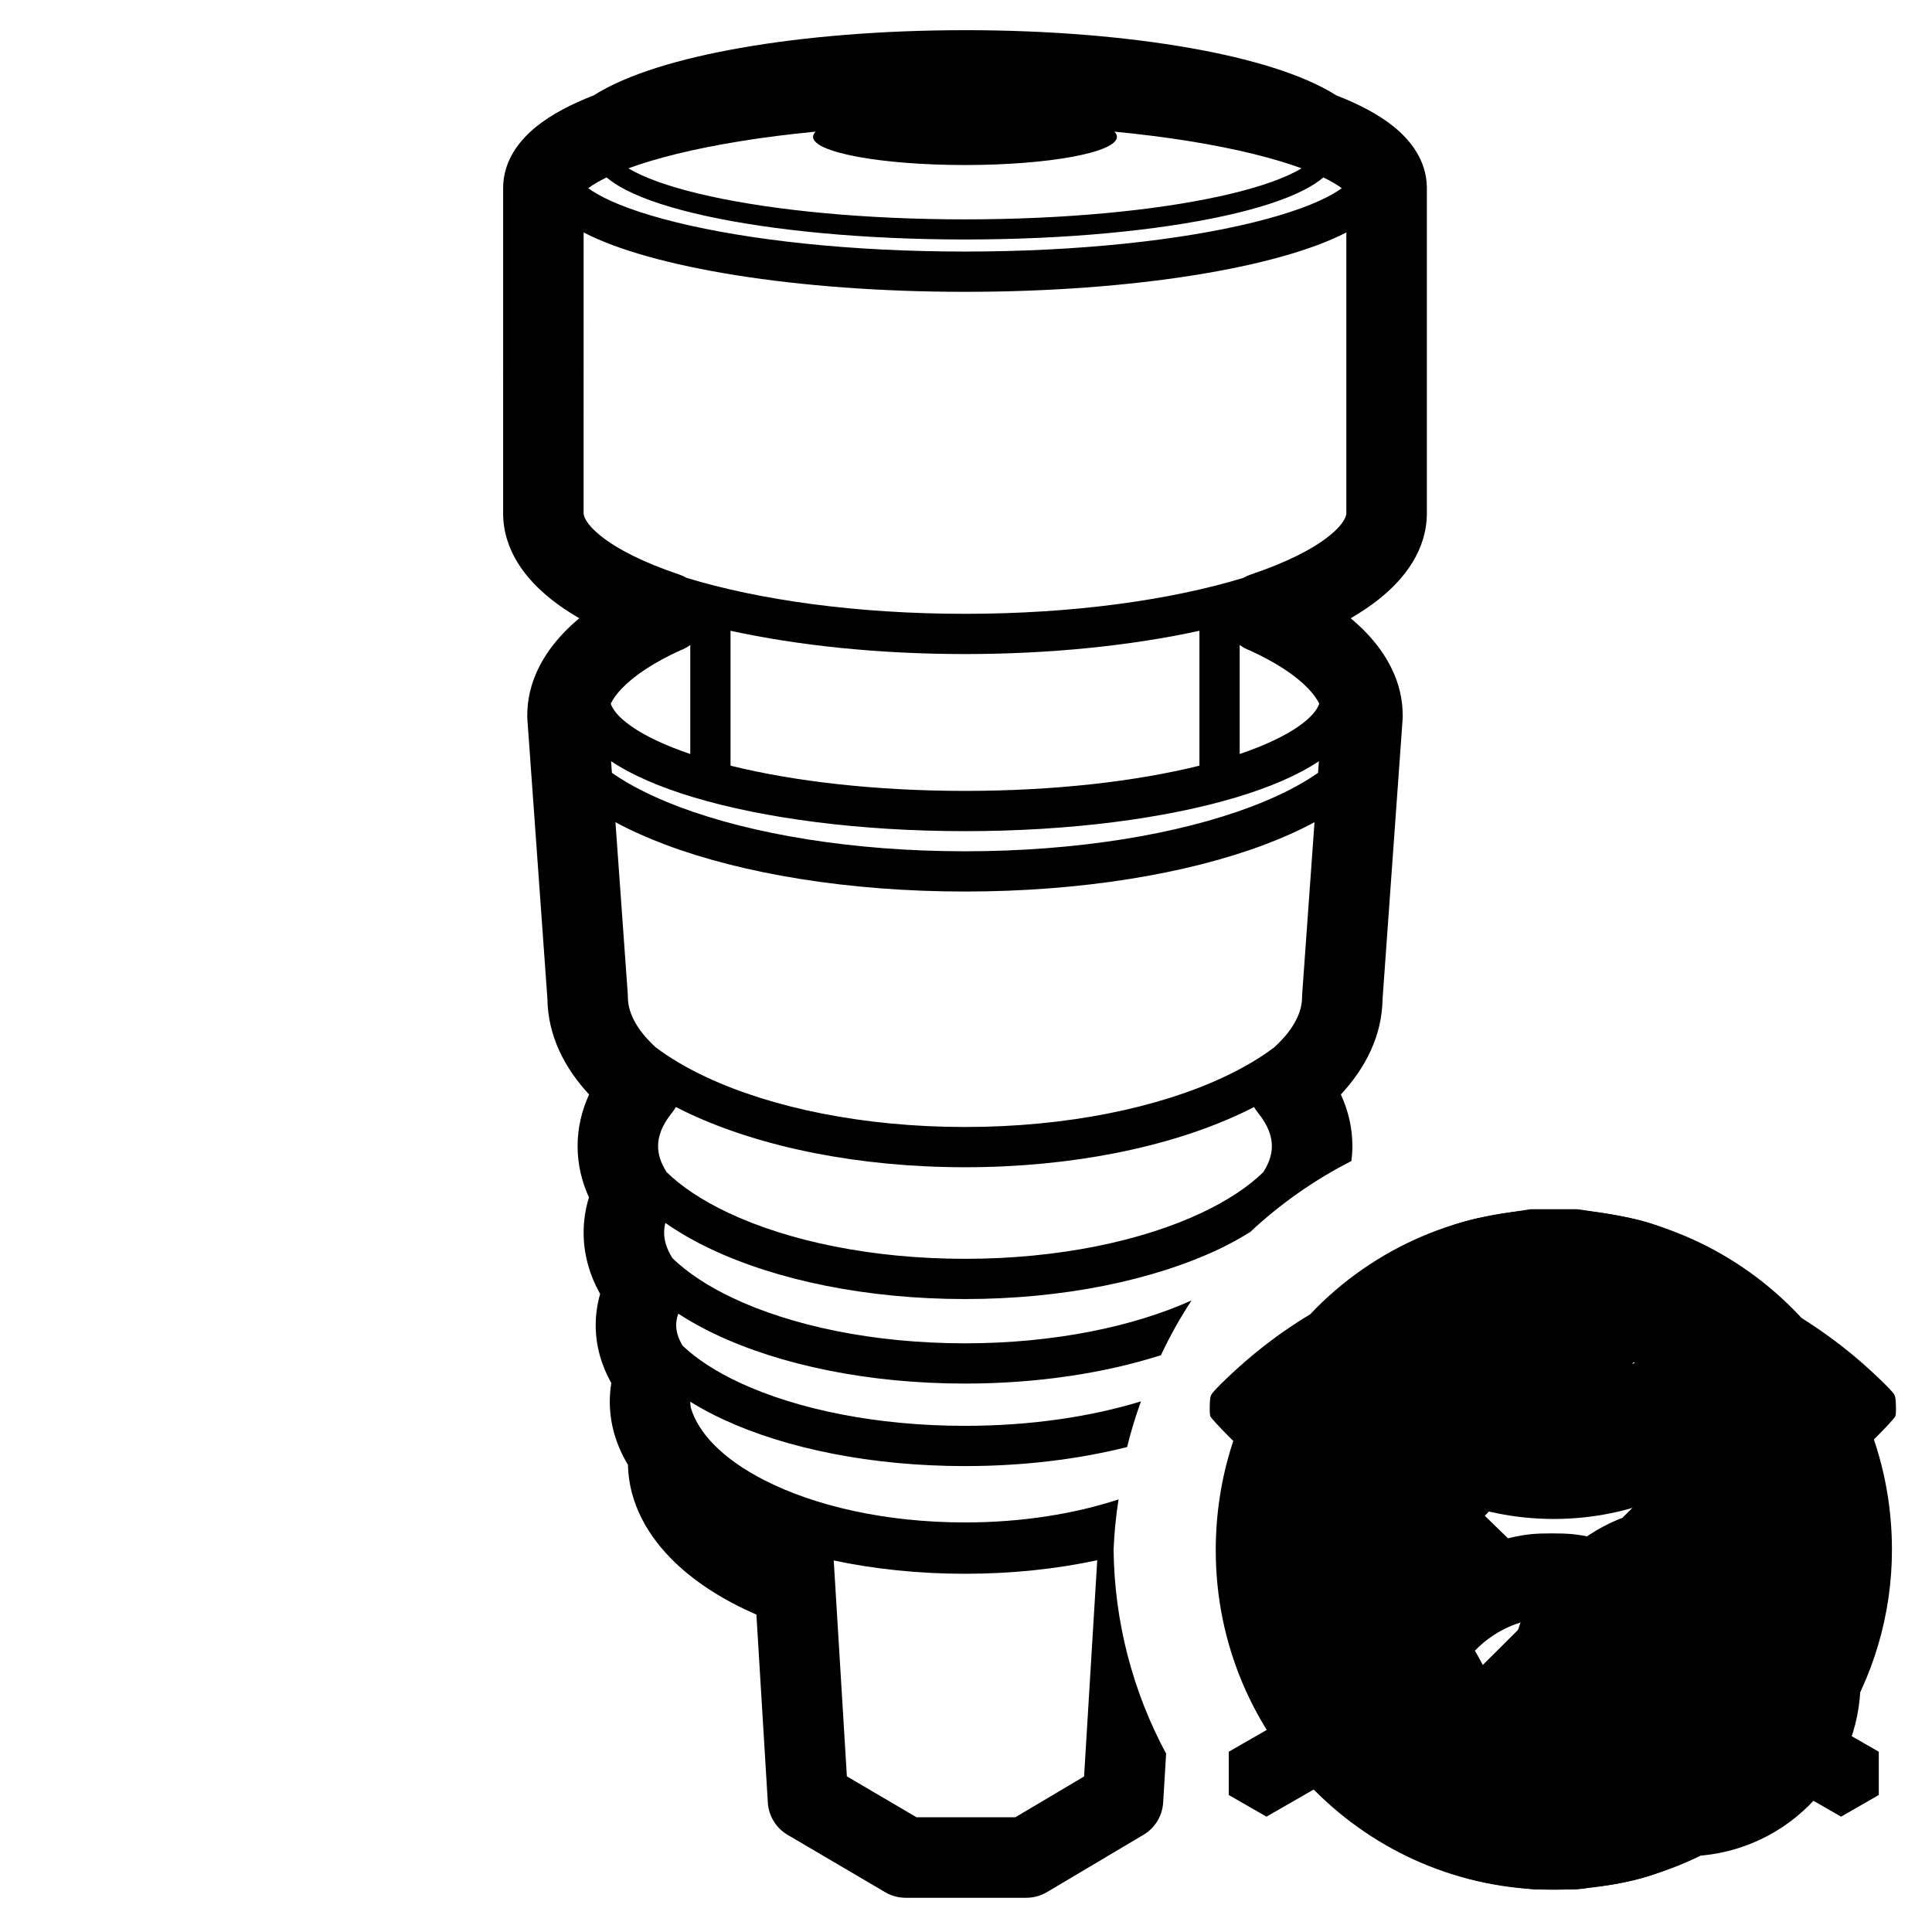
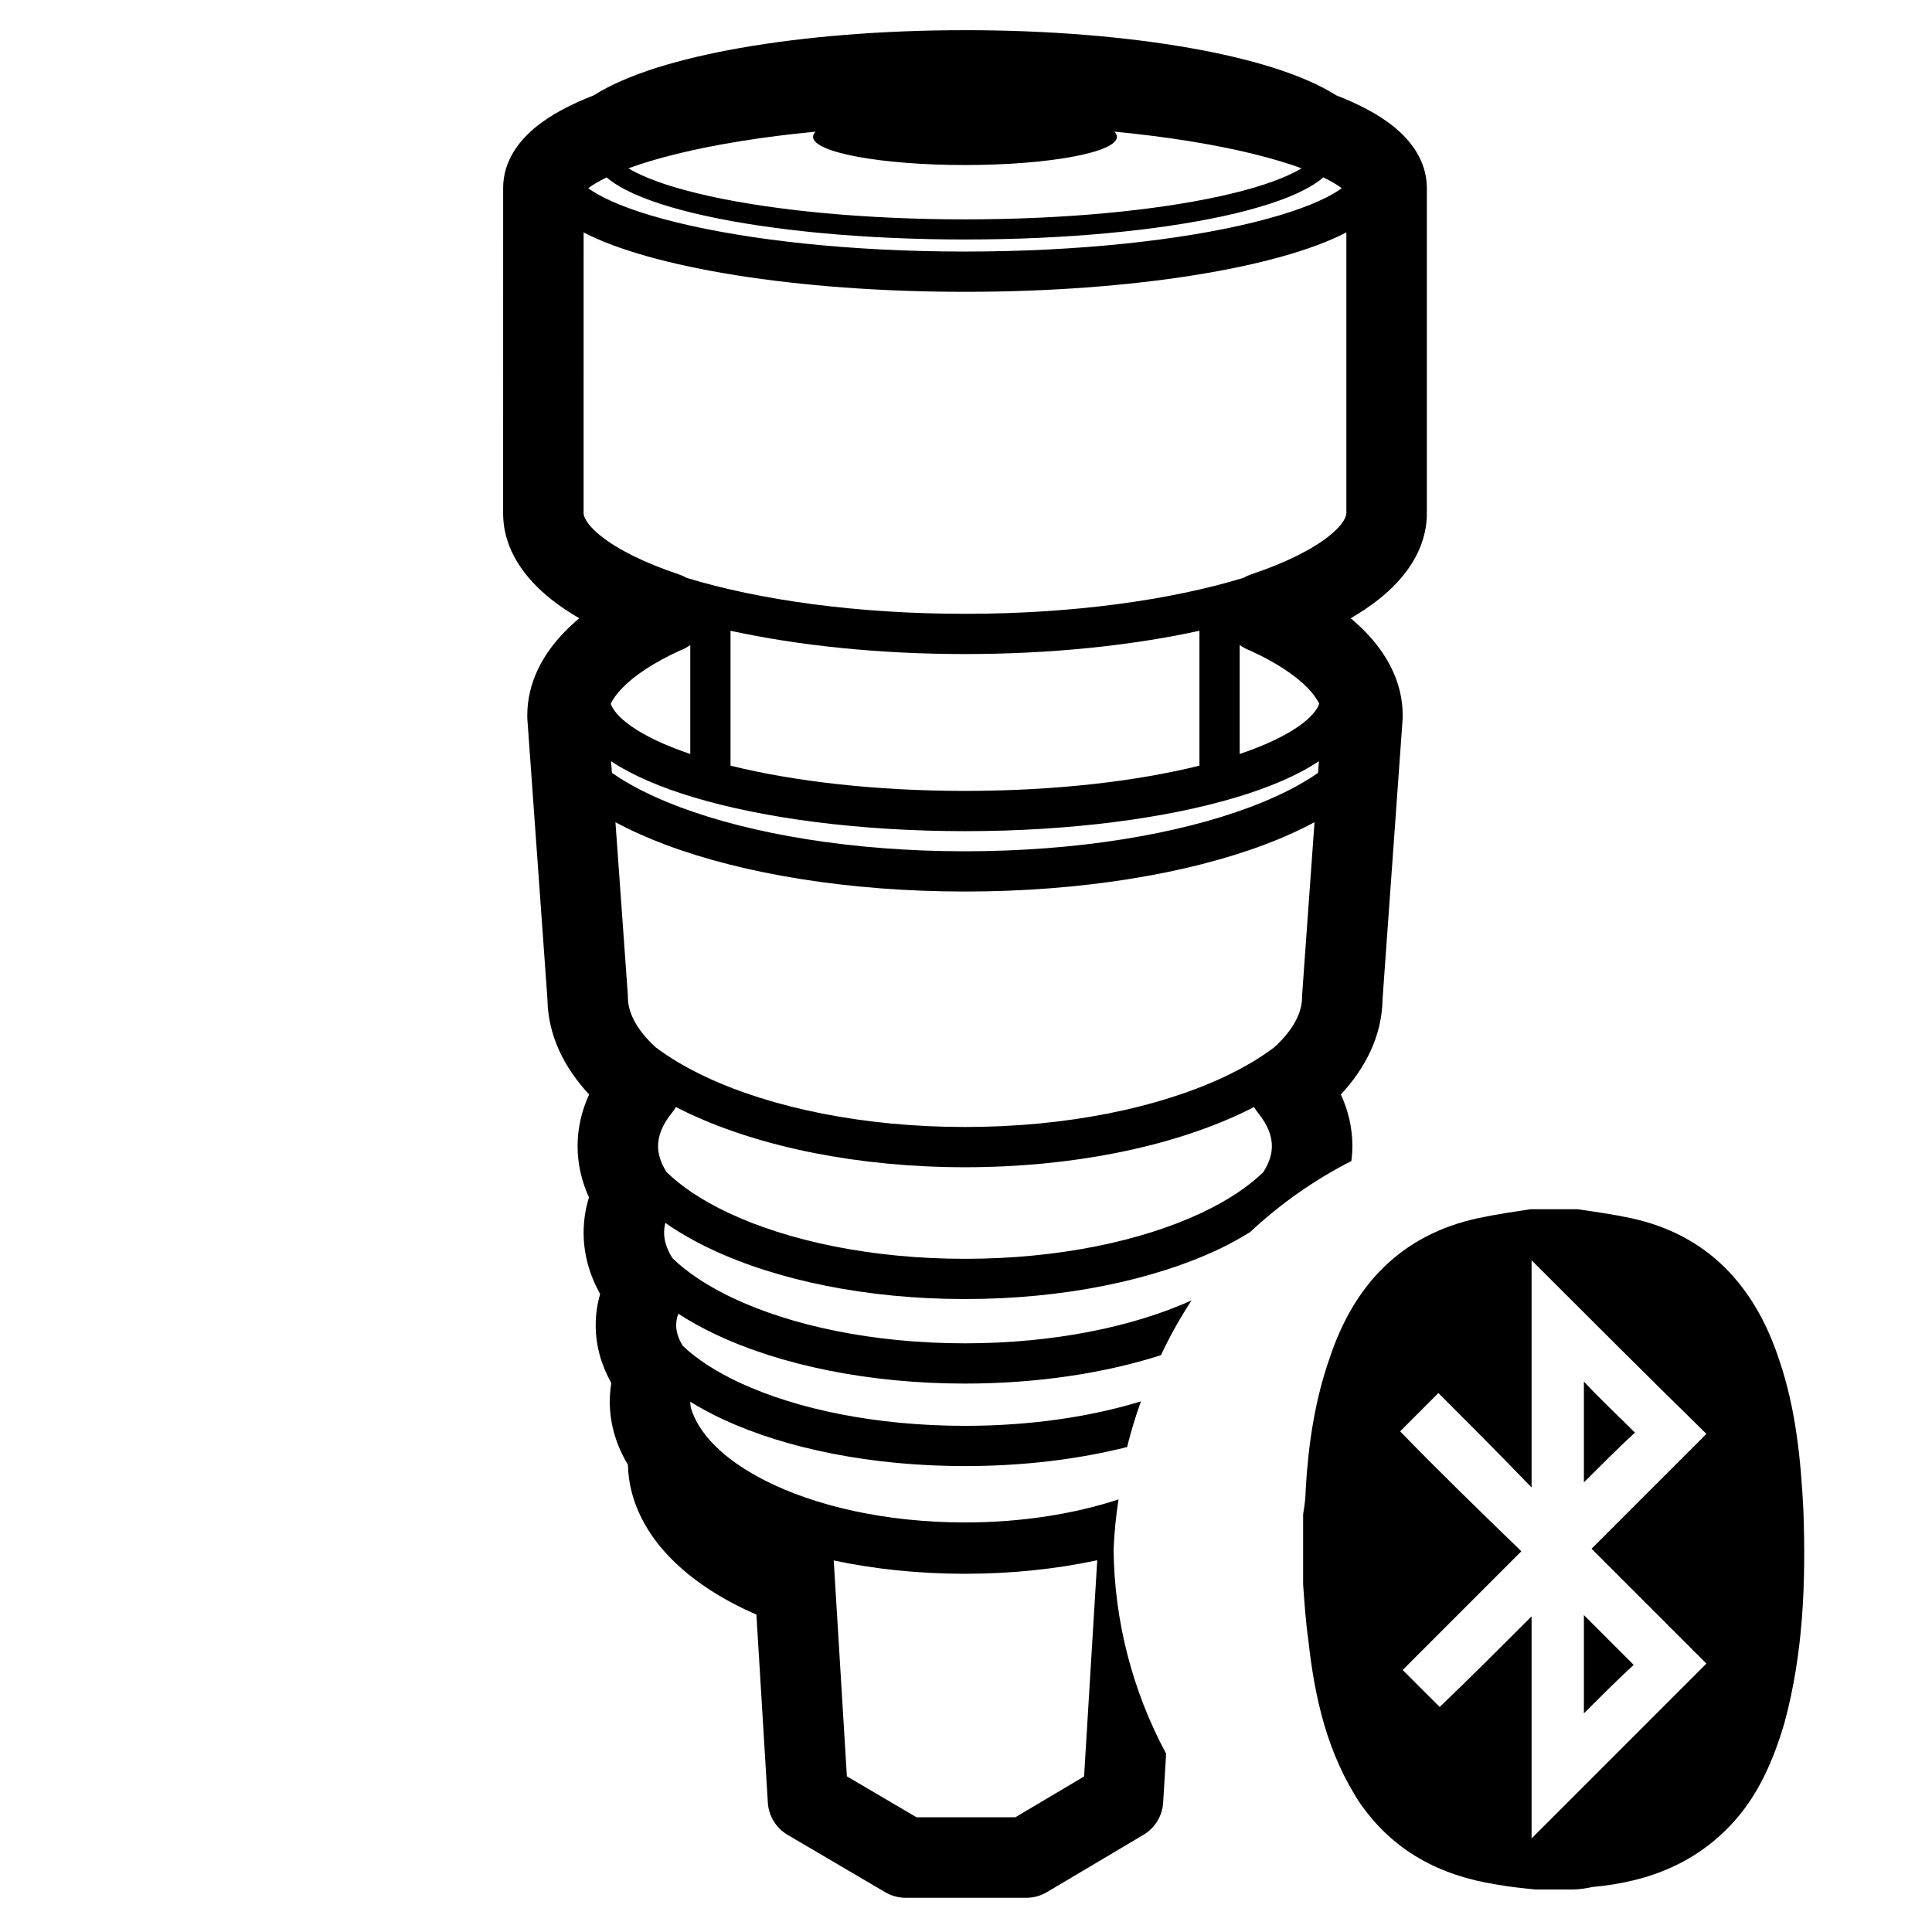
<svg xmlns="http://www.w3.org/2000/svg" width="960px" height="960px" version="1.1" viewBox="0 0 960 960">
  <path d="m479.5 15c-41.308 0-79.834 3.23-111.67 8.832-29.733 5.232-56.021 12.927-72.861 23.574-10.93 4.255-20.903 9.361-28.605 15.611-7.975 6.471-16.365 16.611-16.365 30.482 0 0.256 0.004 0.512 0.01 0.768l-0.01 160.73c0 18.357 11.132 32.698 23.977 42.869 4.177 3.309 8.827 6.422 13.875 9.348-2.581 2.154-5.01 4.388-7.266 6.707-10.77 11.071-18.586 25.122-18.586 41.576 0 0.128 9.5e-4 0.258 0.002 0.389 1e-3 0.145 0.004 0.291 0.006 0.434v0.021 0.072c6e-3 0.363 0.023 0.726 0.049 1.088l9.951 138.82c0.241 18.375 8.494 34.352 20.717 47.527-3.624 7.903-5.725 16.496-5.725 25.646 0 9.049 2.062 17.596 5.646 25.477-1.713 5.597-2.647 11.459-2.647 17.523 0 11.045 3.074 21.28 8.205 30.461-1.428 4.971-2.205 10.167-2.205 15.539 0 10.446 2.92 20.105 7.758 28.74-0.497 3.031-0.758 6.122-0.758 9.26 0 11.452 3.412 22.006 9.016 31.342 0.427 19.195 9.992 35.679 23.354 48.52 10.825 10.403 24.74 19.07 40.482 25.941l5.686 93.412c0.405 6.646 4.09 12.654 9.83 16.027l48.5 28.5c3.072 1.805 6.57 2.758 10.133 2.758h60c3.594 0 7.121-0.968 10.211-2.803l48-28.5c5.697-3.383 9.349-9.368 9.752-15.982l1.48-24.318a218.75 218.75 0 0 1-26.104-101.4 218.75 218.75 0 0 1 2.457-24.941c-21.78 7.146-47.907 11.441-76.297 11.441-39.482 0-74.731-8.214-99.742-21.016-20.811-10.652-32.774-23.423-36.492-35.979-0.182-1.032-0.265-2.026-0.266-2.982 5.226 3.248 10.83 6.234 16.695 8.943 31.177 14.396 73.545 23.033 119.8 23.033 28.98 0 56.428-3.393 80.559-9.465a218.75 218.75 0 0 1 6.885-22.695c-24.779 7.607-54.819 12.16-87.443 12.16-44.038 0-83.421-8.262-111.42-21.191-12.451-5.75-21.991-12.073-28.816-18.576-2.421-3.917-3.264-7.311-3.264-10.232 0-1.784 0.307-3.678 1.047-5.725 5.685 3.705 11.835 7.105 18.309 10.18 32.289 15.335 76.192 24.545 124.14 24.545 35.763 0 69.259-5.134 97.379-14.1a218.75 218.75 0 0 1 15.211-27.229c-28.848 13.033-68.415 21.328-112.59 21.328-45.659 0-86.506-8.811-115.56-22.611-12.74-6.051-22.614-12.731-29.746-19.656-3.054-4.743-4.189-8.98-4.189-12.732 0-1.561 0.192-3.169 0.617-4.838 6.86 4.813 14.494 9.163 22.635 13.01 32.827 15.509 77.473 24.828 126.25 24.828s93.421-9.319 126.25-24.828c5.438-2.569 10.531-5.443 15.436-8.449a218.75 218.75 0 0 1 50.312-35.299c0.308-2.437 0.504-4.905 0.504-7.424 0-9.151-2.103-17.742-5.727-25.646 12.223-13.175 20.478-29.152 20.719-47.527l9.951-138.82c0.026-0.361 0.043-0.721 0.049-1.082v-0.074-0.025c5e-3 -0.274 0.008-0.548 0.008-0.822 0-16.454-7.816-30.505-18.586-41.576-2.256-2.319-4.685-4.553-7.266-6.707 5.048-2.926 9.697-6.039 13.875-9.348 12.845-10.171 23.977-24.512 23.977-42.869v-161.61l-0.002-0.014c-1e-3 -0.016 0-0.033 0-0.049-0.067-13.786-8.42-23.869-16.363-30.314-7.702-6.25-17.674-11.357-28.605-15.611-16.84-10.647-43.128-18.342-72.861-23.574-31.834-5.602-70.36-8.832-111.67-8.832zm-74.215 50.414c-0.843 0.838-1.285 1.703-1.285 2.586 0 7.732 33.803 14 75.5 14s75.5-6.268 75.5-14c0-0.883-0.441-1.748-1.285-2.586 26.393 2.532 49.889 6.357 69.148 11.092 9.227 2.268 17.191 4.676 23.875 7.125-0.98 0.595-2.052 1.2-3.221 1.805-8.573 4.435-21.304 8.577-37.455 12.111-32.219 7.051-76.968 11.453-126.56 11.453s-94.344-4.402-126.56-11.453c-16.151-3.534-28.882-7.676-37.455-12.111-1.169-0.605-2.242-1.21-3.223-1.805 6.684-2.449 14.65-4.857 23.877-7.125 19.259-4.734 42.756-8.56 69.148-11.092zm-103.87 22.746c2.619 2.232 5.831 4.275 9.467 6.156 9.695 5.016 23.398 9.385 39.912 12.998 33.109 7.246 78.609 11.686 128.7 11.686s95.592-4.44 128.7-11.686c16.514-3.613 30.217-7.982 39.912-12.998 3.636-1.881 6.848-3.924 9.467-6.156 3.996 1.927 6.998 3.743 9.123 5.35-1.019 0.763-2.389 1.684-4.217 2.746-8.241 4.79-21.498 9.783-39.623 14.238-35.939 8.835-86.634 14.506-143.36 14.506s-107.42-5.671-143.36-14.506c-18.125-4.455-31.382-9.448-39.623-14.238-1.829-1.063-3.198-1.984-4.217-2.746 2.125-1.607 5.127-3.423 9.123-5.35zm367.58 27.324v139.52c0 0.929-0.541 4.964-8.809 11.512-8.052 6.377-20.942 13-38.654 18.938-1.312 0.44-2.555 1.008-3.719 1.686-36.071 11.007-84.619 17.865-138.32 17.865-53.7 0-102.25-6.857-138.32-17.865-1.163-0.678-2.407-1.246-3.719-1.686-17.712-5.938-30.602-12.561-38.654-18.938-8.265-6.545-8.809-10.579-8.809-11.51l0.008-139.51c33.556 17.443 105.79 29.512 189.49 29.512 83.707 0 155.95-12.071 189.5-29.516zm-306 197.94c33.732 7.357 73.751 11.572 116.5 11.572s82.768-4.215 116.5-11.572v67.035c-31.296 7.771-71.896 12.537-116.5 12.537s-85.204-4.766-116.5-12.537v-67.035zm-20 7.057v54.178c-12.722-4.308-22.669-9.074-29.562-13.959-6.284-4.452-8.99-8.211-9.967-11.025 1.081-2.253 2.881-4.875 5.787-7.863 5.92-6.086 15.432-12.559 28.809-18.656 1.794-0.666 3.447-1.573 4.934-2.674zm273 0c1.486 1.1 3.141 2.008 4.934 2.674 13.377 6.097 22.889 12.57 28.809 18.656 2.906 2.987 4.707 5.61 5.787 7.863-0.977 2.814-3.684 6.573-9.967 11.025-6.894 4.885-16.841 9.651-29.562 13.959v-54.178zm-312.36 57.752c10.52 7.04 24.655 13.042 41.109 17.973 34.916 10.464 82.553 16.791 134.75 16.791 52.192 0 99.83-6.327 134.75-16.791 16.453-4.931 30.587-10.932 41.107-17.971l-0.416 5.793c-8.653 6.061-19.948 11.824-33.646 16.975-35.8 13.462-85.928 21.994-141.79 21.994s-105.99-8.532-141.79-21.994c-13.699-5.151-24.995-10.915-33.648-16.977l-0.416-5.793zm2.172 30.299c7.523 4.075 15.864 7.81 24.854 11.191 38.577 14.506 91.198 23.273 148.83 23.273s110.25-8.768 148.83-23.273c8.99-3.381 17.329-7.117 24.852-11.191l-6.131 85.535c-0.034 0.476-0.051 0.953-0.051 1.43 0 6.885-3.514 15.477-13.797 24.887-6.911 5.232-15.35 10.257-25.35 14.924-32.332 15.088-77.702 24.689-128.35 24.689s-96.022-9.601-128.35-24.689c-10-4.668-18.439-9.692-25.35-14.924-10.283-9.409-13.797-18.002-13.797-24.887 0-0.477-0.017-0.954-0.051-1.43l-6.133-85.535zm30.035 141.54c2.237 1.155 4.516 2.276 6.836 3.359 35.53 16.58 83.912 26.566 136.81 26.566s101.28-9.986 136.81-26.566c2.32-1.083 4.6-2.204 6.836-3.359 0.556 0.992 1.199 1.942 1.926 2.836 5.133 6.316 6.926 11.844 6.926 16.59 0 3.879-1.184 8.167-4.289 12.973-7.287 7.089-17.415 13.929-30.508 20.115-29.606 13.988-71.209 22.912-117.7 22.912s-88.097-8.924-117.7-22.912c-13.094-6.186-23.223-13.026-30.51-20.115-3.105-4.806-4.287-9.094-4.287-12.973 0-4.746 1.793-10.274 6.926-16.59 0.727-0.894 1.37-1.844 1.926-2.836zm209.37 225.2-6.539 107.44-34.172 20.289h-49.068l-34.627-20.348-6.529-107.27c20.079 4.275 42.146 6.615 65.215 6.615 23.263 0 45.506-2.381 65.721-6.725z" />
-   <path id="zwave" d="m837.5 617.37c-120.28 0-217.99 97.716-217.99 218h29.224c0.381-104.37 84.788-188.75 188.78-188.75v-29.251zm0.013 58c-88.137 0-160 71.849-160 160h29.256c0.381-72.23 58.907-130.74 130.74-130.74zm6e-3 73c-23.082-0.027-45.226 9.129-61.548 25.449-16.322 16.32-25.482 38.463-25.458 61.544-0.02 23.082 9.14 45.224 25.461 61.545s38.463 25.481 61.545 25.461c23.082 0.024 45.224-9.136 61.544-25.458 16.32-16.322 25.476-38.466 25.449-61.548 0.03-23.081-9.125-45.226-25.446-61.547-16.321-16.321-38.466-25.477-61.547-25.446zm-29.397 40h73.39l-39.112 61.662h39.112l-17.881 27.338h-74.119l40.212-62.41h-38.371l16.755-26.59z" />
-   <path id="zigbee" d="m772.14 601c-45.769-0.071-89.548 18.726-121.04 51.972 98.609-12.304 160.15-8.198 186.67-4.781 52.704 8.198 49.979 47.866 49.979 47.866l-168.3 173.69c32.294 3.094 96.881 5.147 193.79-8.873 17.559-27.08 26.889-58.68 26.858-90.965 0-93.341-75.151-168.91-167.96-168.91zm2.962 61.012c-34.454-0.197-81.137 2.054-140.05 10.171-19.722 27.713-30.953 61.573-30.953 98.177 0 93.042 74.853 168.64 167.74 168.64 51.027 0 96.29-22.93 127.26-58.83-102.42 13.336-166.06 8.877-193.28 5.458-53.065-7.878-50.001-47.886-50.001-47.886l168.08-173.42c-16.221-1.496-32.502-2.261-48.792-2.293z" />
-   <path id="wifi" d="m765.58 919.6c-9.519-1.19-18.392-5.641-25.273-12.678-7.559-7.73-11.598-16.883-12.155-27.54-1.074-20.542 12.788-38.623 33.45-43.636 2.761-0.669 4.227-0.8 9.166-0.818 7.91-0.031 13.193 1.097 19.164 4.073 14.652 7.304 23.5 20.745 24.127 36.65 0.62 15.839-7.24 30.098-21.201 38.442-7.786 4.654-17.85 6.685-27.279 5.506zm-44.453-95.374c-1.889-0.933-18.523-17.477-19.425-19.32-0.595-1.222-0.669-1.954-0.574-5.638 0.107-3.494 0.244-4.476 0.839-5.62 0.839-1.61 7.428-8.03 12.131-11.824 10.341-8.343 23.934-14.914 36.913-17.844 7.162-1.617 11.416-2.051 20.096-2.051 8.681 0 12.934 0.434 20.096 2.051 12.979 2.93 26.562 9.496 36.915 17.844 5.311 4.283 11.544 10.459 12.199 12.089 0.733 1.812 1.052 8.755 0.488 10.498-0.542 1.679-17.654 18.839-19.772 19.829-1.919 0.897-5.243 0.919-7.173 0.053-0.818-0.371-2.3-1.647-3.607-3.112-3.033-3.401-7.779-7.266-12.094-9.849-19.207-11.499-43.548-9.593-60.844 4.762-1.724 1.432-4.132 3.721-5.351 5.087-1.307 1.465-2.785 2.741-3.606 3.112-1.919 0.866-5.412 0.837-7.233-0.063zm-49.791-49.92c-1.805-0.919-19.519-18.875-19.968-20.241-0.202-0.628-0.32-2.92-0.256-5.246 0.107-3.365 0.244-4.388 0.831-5.519 1.39-2.683 14.066-14.487 22.349-20.811 13.215-10.088 31.084-19.436 47.077-24.626 35.98-11.677 75.221-10.43 109.98 3.495 12.9 5.168 27.04 13.131 37.519 21.131 8.284 6.324 20.96 18.127 22.35 20.811 0.586 1.131 0.735 2.154 0.831 5.519 0.107 2.331 0 4.618-0.256 5.249-0.479 1.476-18.559 19.676-20.24 20.381-1.566 0.657-4.885 0.635-6.573-0.043-0.905-0.364-2.494-1.776-4.84-4.303-12.339-13.295-30.229-24.673-48.692-30.967-13.427-4.577-25.274-6.512-39.872-6.512-14.597 0-26.445 1.935-39.872 6.512-18.462 6.294-36.354 17.672-48.691 30.967-2.346 2.527-3.934 3.94-4.84 4.303-1.82 0.73-5.315 0.679-6.846-0.096zm-50.513-51.042c-2-0.905-18.896-17.922-19.429-19.567-0.235-0.731-0.352-2.856-0.277-5.312 0.107-3.332 0.245-4.349 0.831-5.465 1.066-2.027 11.964-12.461 20.087-19.221 33.41-27.807 73.437-45.624 116.13-51.69 13.075-1.858 16.656-2.081 33.425-2.081 16.768 0 20.35 0.224 33.425 2.081 42.689 6.066 82.716 23.883 116.13 51.69 8.123 6.761 19.026 17.194 20.087 19.221 0.586 1.116 0.735 2.133 0.831 5.465 0.107 2.456 0 4.581-0.277 5.312-0.565 1.754-17.454 18.682-19.543 19.59-2 0.87-5.262 0.851-7.238-0.042-0.959-0.431-3.506-2.629-7.064-6.09-15.132-14.715-30.045-25.381-48.47-34.664-22.793-11.485-45.368-17.816-72.363-20.296-10.078-0.925-28.174-0.499-39.799 0.938-22.207 2.746-43.438 9.21-63.577 19.357-18.424 9.283-33.338 19.949-48.47 34.664-3.559 3.461-6.108 5.659-7.063 6.09-1.943 0.876-5.439 0.885-7.354 0.021z" />
-   <path id="matter" d="m896.08 755.76c-34.805 9.479-66.006 32.055-85.472 65.581-19.466 33.527-23.536 71.71-14.39 106.42l34.104-19.59c-2.761-17.207-1.107-34.828 4.81-51.229l79.696 45.745 18.73-10.764v-21.498l-79.696-45.741c11.328-13.3 25.849-23.541 42.218-29.774zm-248.05 0v39.148c16.371 6.231 30.894 16.472 42.222 29.773l-79.689 45.744v21.498l18.732 10.764 79.689-45.744c6.051 16.741 7.514 34.357 4.823 51.228l34.094 19.589c9.146-34.712 5.08-72.89-14.392-106.42-18.66-32.23-49.391-55.809-85.479-65.584zm124.03-143-18.659 10.816v92.04c-17.545-3.183-33.545-10.781-46.849-21.601l-33.988 19.69c25.562 25.385 60.708 41.056 99.5 41.056s73.938-15.671 99.5-41.056l-33.975-19.69c-13.561 11.047-29.68 18.477-46.862 21.601v-92.04z" />
  <path id="bluetooth" d="m760.39 600.87c-8.244 1.268-17.118 2.536-25.997 4.438-38.049 8.244-61.514 32.978-73.563 69.125-7.61 21.561-10.781 43.756-12.049 65.951 0 3.805-0.631 8.245-1.265 12.05v34.873c0.634 8.878 1.273 18.395 2.541 27.273 3.17 29.171 9.508 57.075 25.996 81.807 16.488 23.464 39.314 35.516 67.216 39.955 6.976 1.268 13.32 1.895 19.661 2.53h18.397c3.805 0 6.97-0.631 10.141-1.265 27.902-2.537 52.63-12.045 71.654-34.24 11.414-13.317 18.393-29.812 23.467-46.934 9.512-34.878 10.776-70.393 9.508-105.91-1.269-25.366-3.795-50.73-12.038-74.828-12.049-36.781-35.514-62.145-73.563-70.389-8.878-1.903-17.762-3.17-26.64-4.438zm0.643 25.364c29.171 29.171 57.706 57.708 86.877 86.245l-57.075 57.075 57.075 57.075-86.877 86.877v-110.34c-15.219 15.22-30.438 30.44-45.658 45.025l-18.396-18.385 58.972-58.983c-20.927-20.293-41.212-39.946-60.237-59.605l19.018-19.029c14.586 14.586 29.813 29.812 46.301 46.934zm25.997 60.248v50.096c8.244-8.244 16.486-16.488 25.364-24.732-8.244-8.244-17.12-16.486-25.364-25.364zm0 116.05v48.831c8.244-8.244 16.488-16.49 24.732-24.099z" />
</svg>
